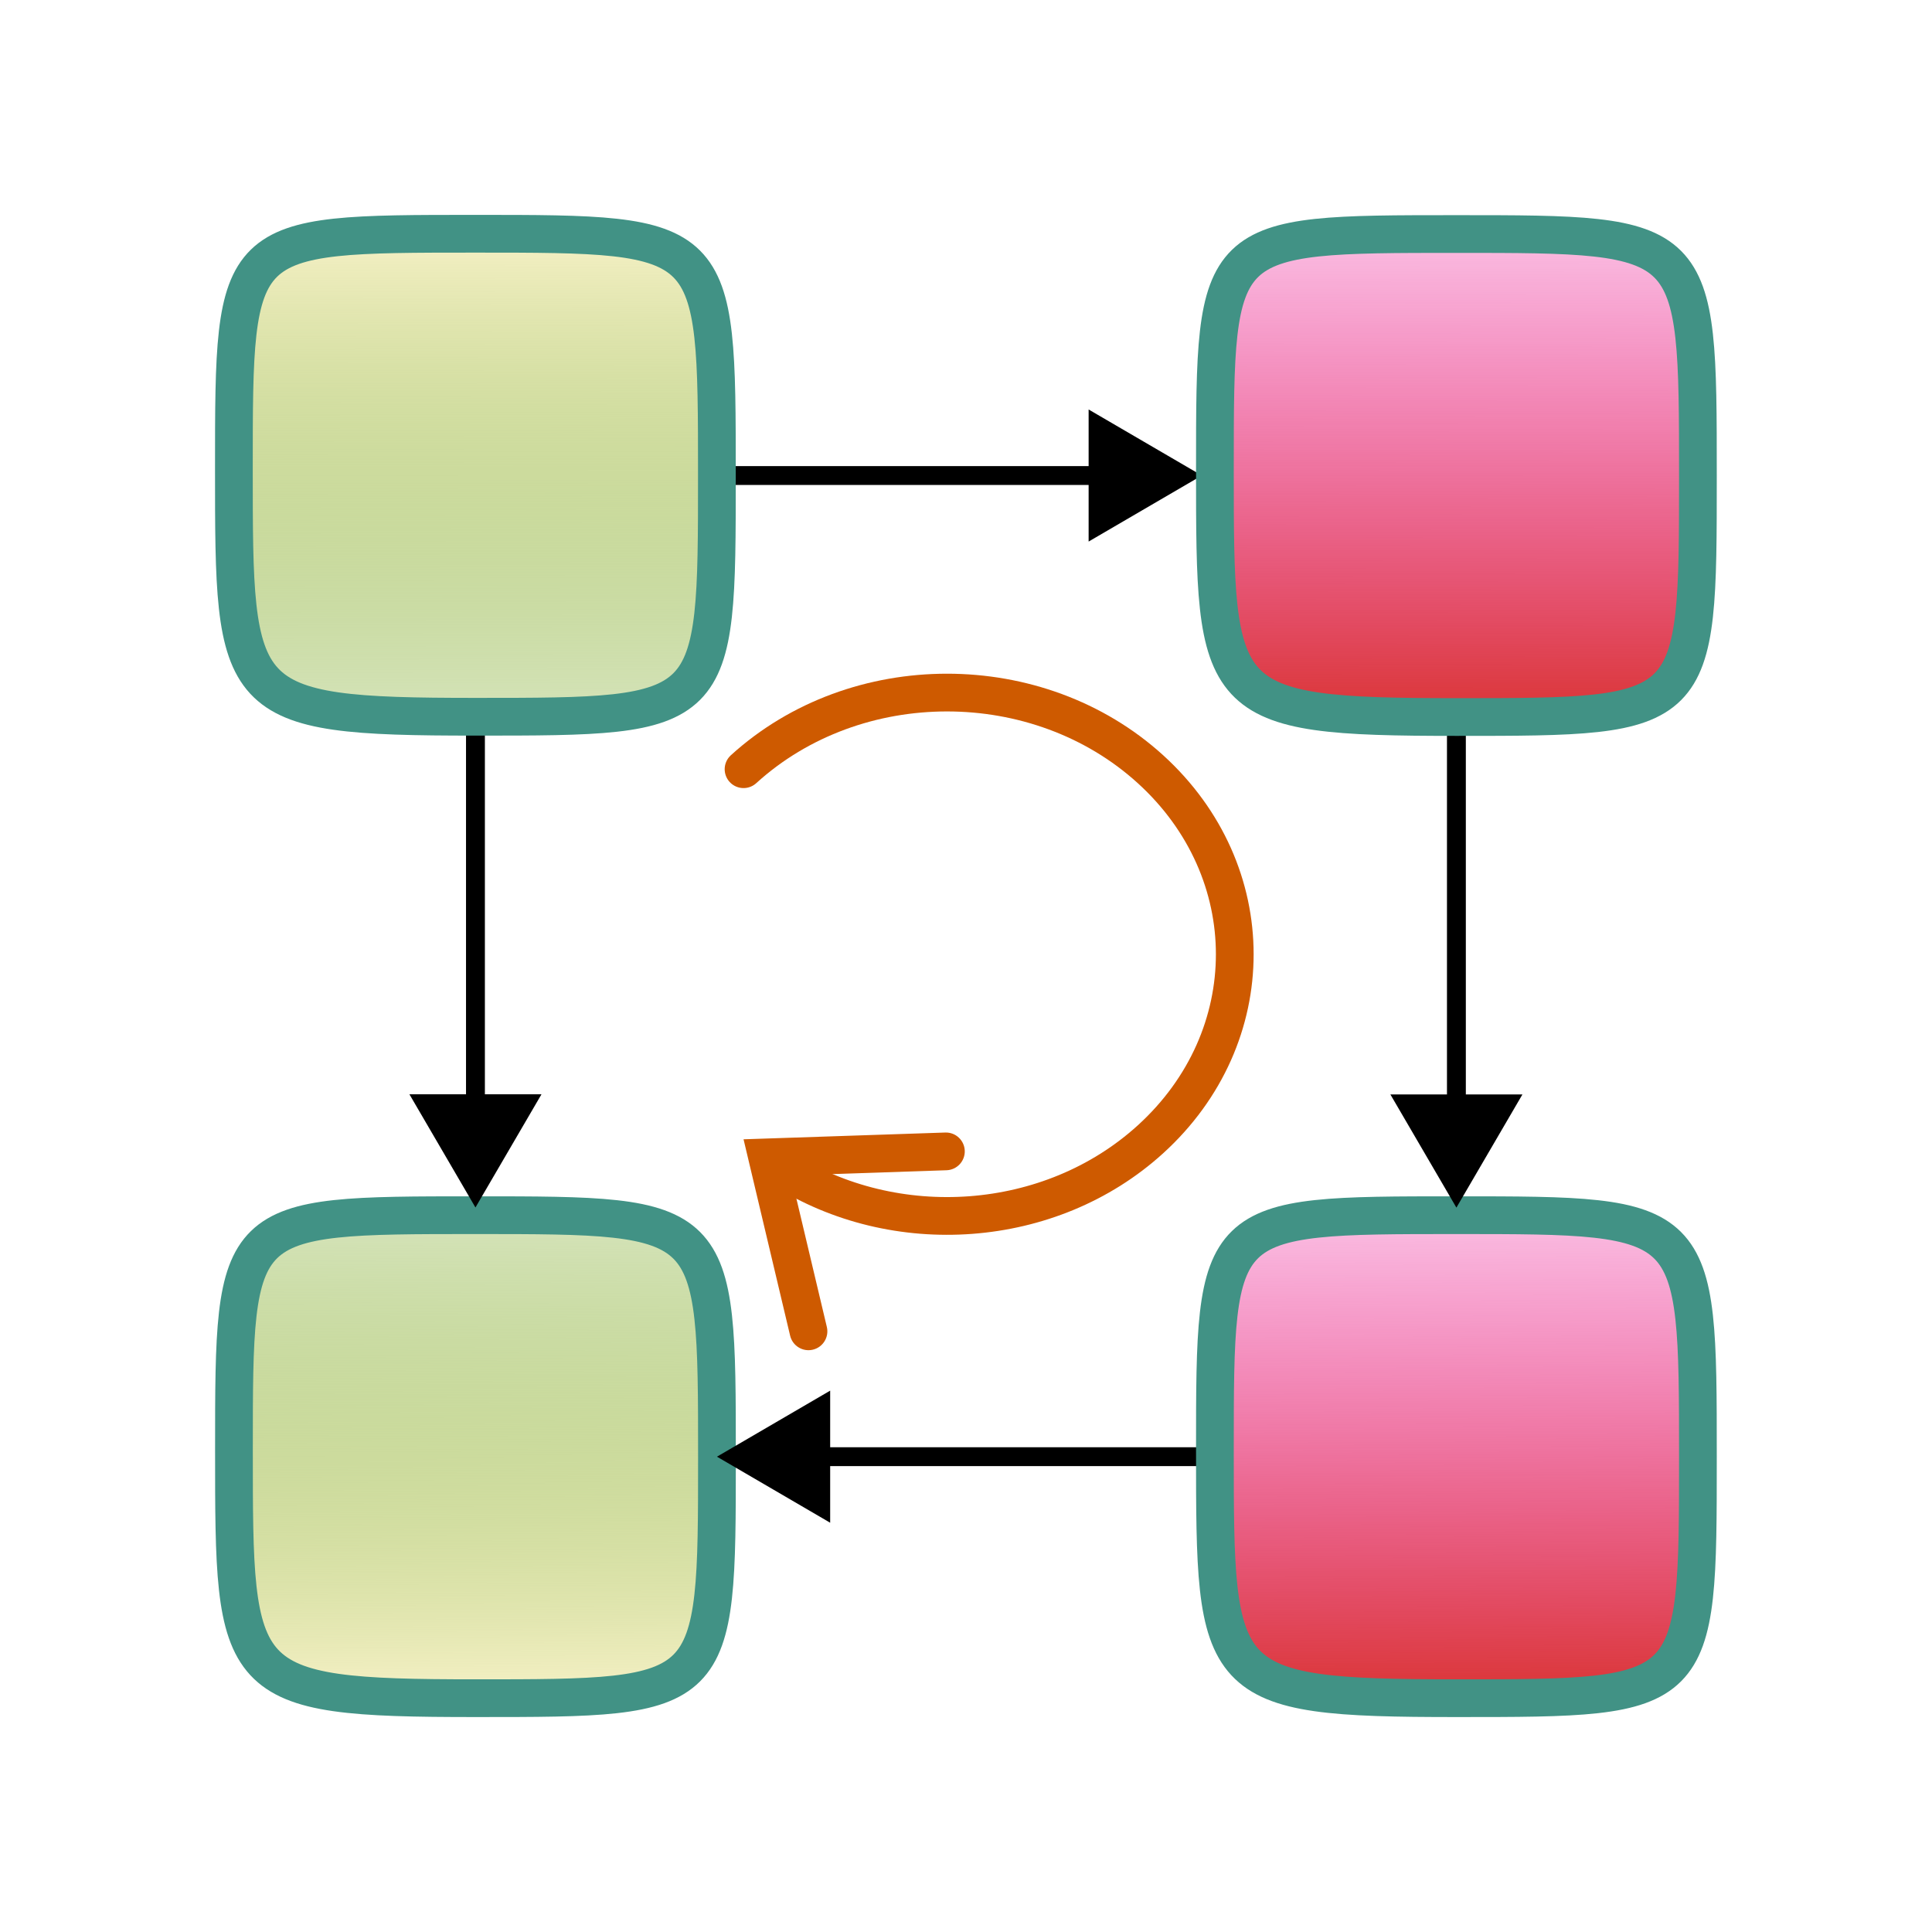
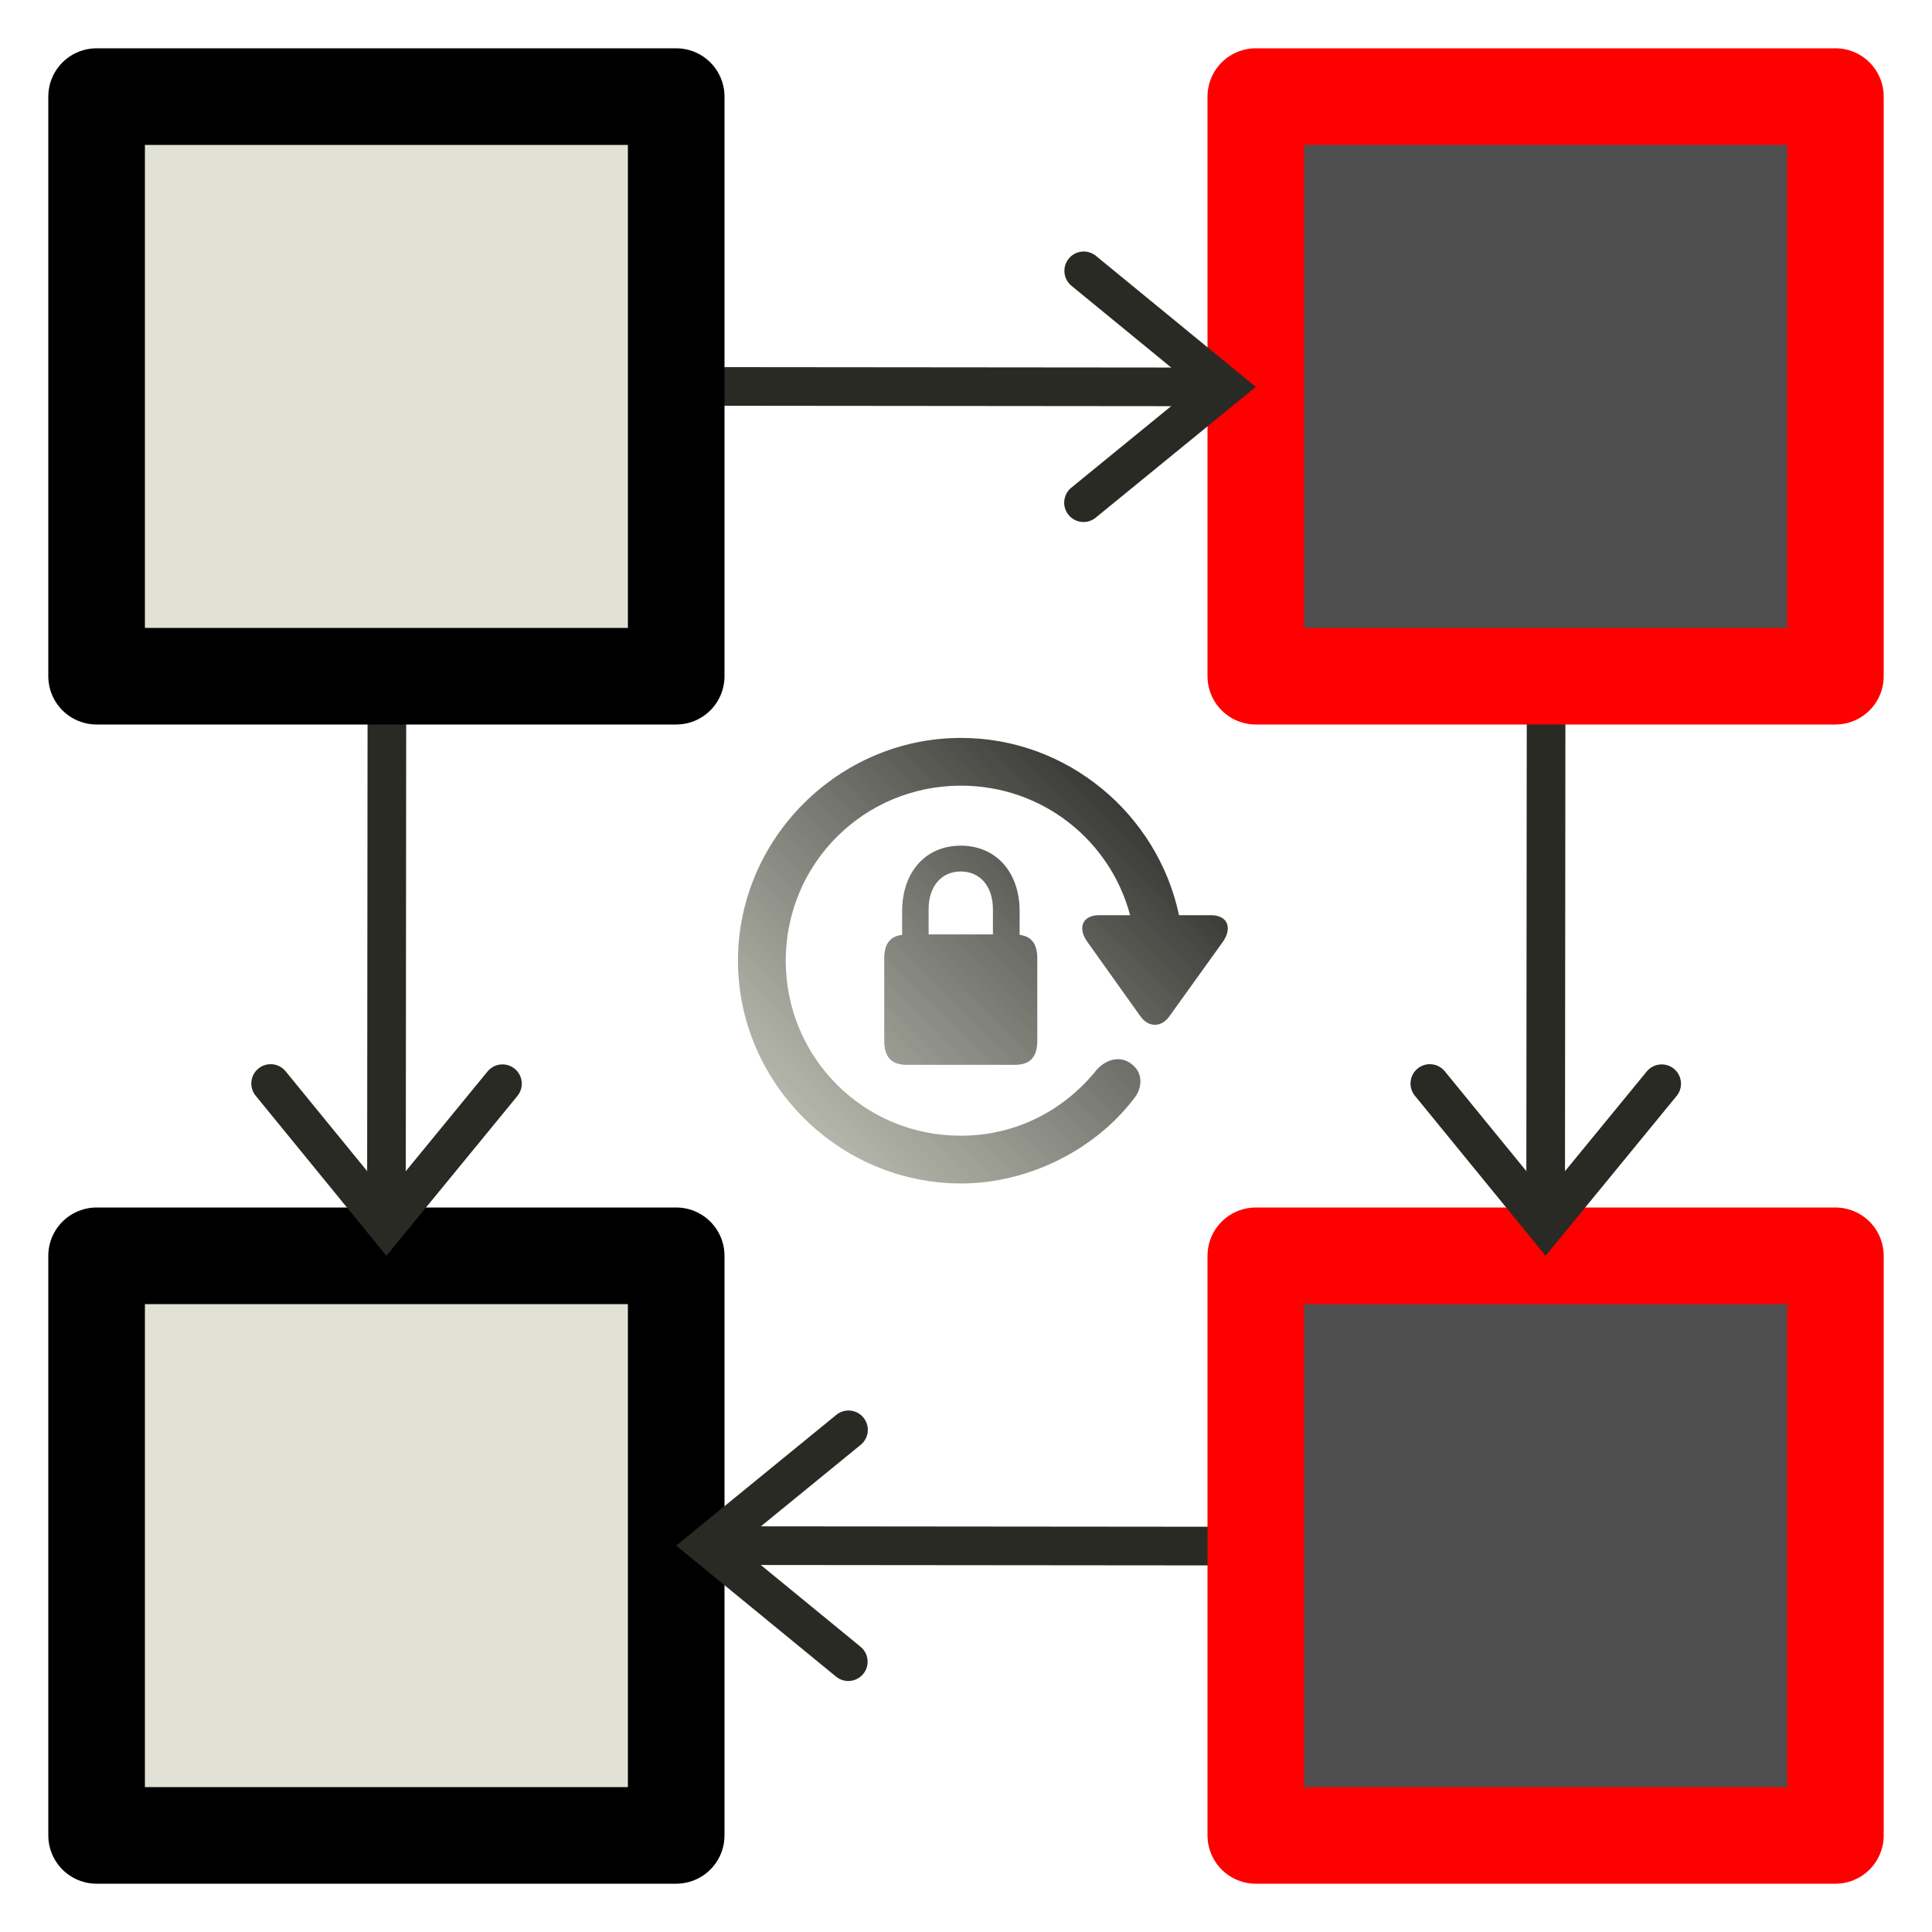
- <svg xmlns="http://www.w3.org/2000/svg" xmlns:ns1="http://vectornator.io" height="100%" stroke-miterlimit="10" style="fill-rule:nonzero;clip-rule:evenodd;stroke-linecap:round;stroke-linejoin:round;" version="1.1" viewBox="0 0 1024 1024" width="100%" xml:space="preserve">
+ <svg xmlns="http://www.w3.org/2000/svg" xmlns:ns1="http://vectornator.io" stroke-miterlimit="10" style="fill-rule:nonzero;clip-rule:evenodd;stroke-linecap:round;stroke-linejoin:round;" version="1.1" viewBox="0 0 100 100" xml:space="preserve">
  <defs>
-     <linearGradient gradientTransform="matrix(1 0 0 1 0 0)" gradientUnits="userSpaceOnUse" id="LinearGradient" x1="251.344" x2="252.455" y1="900.19" y2="645.164">
-       <stop offset="0" stop-color="#f6f1c6" />
-       <stop offset="1" stop-color="#689c05" stop-opacity="0.277" />
-     </linearGradient>
-     <linearGradient gradientTransform="matrix(1 0 0 1 -0.0359955 -0.0747856)" gradientUnits="userSpaceOnUse" id="LinearGradient_2" x1="251.73" x2="252.036" y1="123.379" y2="380.075">
-       <stop offset="0" stop-color="#f6f1c6" />
-       <stop offset="1" stop-color="#689c05" stop-opacity="0.277" />
-     </linearGradient>
-     <linearGradient gradientTransform="matrix(1 0 0 1 0 0)" gradientUnits="userSpaceOnUse" id="LinearGradient_3" x1="772.77" x2="771.442" y1="899.573" y2="645.767">
-       <stop offset="0" stop-color="#da3535" />
-       <stop offset="0.989" stop-color="#ed0990" stop-opacity="0.277" />
-     </linearGradient>
-     <linearGradient gradientTransform="matrix(1 0 0 1 0 0)" gradientUnits="userSpaceOnUse" id="LinearGradient_4" x1="771.925" x2="772.352" y1="380.075" y2="124.827">
-       <stop offset="0" stop-color="#da3535" />
-       <stop offset="0.989" stop-color="#ed0990" stop-opacity="0.277" />
+     <clipPath id="TextBounds">
+       <rect height="30" width="29.32" x="34.717" y="34.729" />
+     </clipPath>
+     <linearGradient gradientTransform="matrix(1 0 0 1 0 0)" gradientUnits="userSpaceOnUse" id="LinearGradient" x1="34.666" x2="64.158" y1="64.607" y2="34.669">
+       <stop offset="0" stop-color="#d9dbca" stop-opacity="0.8" />
+       <stop offset="1" stop-color="#000000" />
    </linearGradient>
  </defs>
-   <clipPath id="ArtboardFrame">
-     <rect height="1024" width="1024" x="0" y="0" />
-   </clipPath>
-   <g clip-path="url(#ArtboardFrame)" id="Layer-1" ns1:layerName="Layer 1">
-     <path d="M1538.19 189.867L1538.11 189.906" fill="none" fill-rule="evenodd" opacity="1" stroke="none" />
-     <path d="M124 768.624C124 644.074 124 644.074 252 644.074C380 644.074 380 644.074 380 772.074C380 900.074 380 900.074 252 900.074C124 900.074 124 893.175 124 768.624Z" fill="url(#LinearGradient)" fill-rule="evenodd" opacity="1" stroke="#419285" stroke-linecap="round" stroke-linejoin="round" stroke-width="20" />
+   <g id="Layer-1" ns1:layerName="Layer 1">
+     <path d="M5 65L35 65L35 95L5 95L5 65Z" fill="#d9dbca" fill-opacity="0.8" fill-rule="evenodd" opacity="1" stroke="#000000" stroke-linecap="round" stroke-linejoin="round" stroke-width="5" />
    <g opacity="1">
-       <path d="M414.595 619.507C474.074 657.387 556.652 652.171 609.783 603.852C669.343 549.686 669.343 461.866 609.783 407.7C550.223 353.534 453.656 353.534 394.096 407.7" fill="none" stroke="#ce5a00" stroke-linecap="round" stroke-linejoin="round" stroke-width="20" />
-       <g fill="#ce5a00" stroke="none">
-         <path d="M501.01 600.265L406.312 603.443L394.097 603.853L396.918 615.745L418.784 707.939C420.059 713.313 425.449 716.636 430.822 715.361C436.196 714.086 439.519 708.697 438.245 703.323L416.378 611.13L406.983 623.432L501.681 620.254C507.201 620.069 511.525 615.444 511.34 609.924C511.155 604.405 506.53 600.08 501.01 600.265Z" fill="#ce5a00" />
+       <path d="M37.579 80.002C40.413 80.005 65 80.027 65 80.027" fill="none" stroke="#292a24" stroke-linecap="square" stroke-linejoin="round" stroke-width="2" />
+       <g fill="#292a24" stroke="none">
+         <path d="M43.286 73.234L35.947 79.227L35 80L35.946 80.775L43.273 86.781C43.701 87.132 44.331 87.069 44.681 86.642C45.031 86.215 44.968 85.585 44.541 85.235L37.213 79.228L37.212 80.776L44.551 74.782C44.978 74.433 45.042 73.803 44.693 73.376C44.343 72.948 43.713 72.884 43.286 73.234Z" fill="#292a24" />
+       </g>
+     </g>
+     <path d="M65 65L95 65L95 95L65 95L65 65Z" fill="#242424" fill-opacity="0.8" fill-rule="evenodd" opacity="1" stroke="#ff0000" stroke-linecap="round" stroke-linejoin="round" stroke-width="5" />
+     <g opacity="1">
+       <path d="M80.002 62.421C80.005 59.587 80.027 35 80.027 35" fill="none" stroke="#292a24" stroke-linecap="square" stroke-linejoin="round" stroke-width="2" />
+       <g fill="#292a24" stroke="none">
+         <path d="M73.234 56.714L79.227 64.053L80 65L80.775 64.055L86.781 56.727C87.132 56.299 87.069 55.669 86.642 55.319C86.215 54.969 85.585 55.032 85.235 55.459L79.228 62.787L80.776 62.788L74.782 55.449C74.433 55.022 73.803 54.958 73.376 55.307C72.948 55.657 72.884 56.287 73.234 56.714Z" fill="#292a24" />
+       </g>
+     </g>
+     <path d="M65 5L95 5L95 35L65 35L65 5Z" fill="#242424" fill-opacity="0.8" fill-rule="evenodd" opacity="1" stroke="#ff0000" stroke-linecap="round" stroke-linejoin="round" stroke-width="5" />
+     <g opacity="1">
+       <path d="M62.421 20.025C59.587 20.022 35 20 35 20" fill="none" stroke="#292a24" stroke-linecap="square" stroke-linejoin="round" stroke-width="2" />
+       <g fill="#292a24" stroke="none">
+         <path d="M56.714 26.793L64.053 20.8L65 20.027L64.055 19.252L56.727 13.245C56.299 12.895 55.669 12.958 55.319 13.385C54.969 13.812 55.032 14.442 55.459 14.792L62.787 20.799L62.788 19.251L55.449 25.244C55.022 25.594 54.958 26.224 55.307 26.651C55.657 27.079 56.287 27.143 56.714 26.793Z" fill="#292a24" />
      </g>
    </g>
    <g opacity="1">
-       <path d="M425.007 772.074C448.809 772.074 640 772.074 640 772.074" fill="none" stroke="#000000" stroke-linecap="square" stroke-linejoin="miter" stroke-width="10" />
-       <g fill="#000000" stroke="none">
-         <path d="M440.007 737.074L380.007 772.074L440.007 807.074L440.007 737.074Z" fill="#000000" />
+       <path d="M20.002 62.421C20.005 59.587 20.027 35 20.027 35" fill="none" stroke="#292a24" stroke-linecap="square" stroke-linejoin="round" stroke-width="2" />
+       <g fill="#292a24" stroke="none">
+         <path d="M13.233 56.714L19.227 64.053L20 65L20.775 64.055L26.781 56.727C27.131 56.299 27.069 55.669 26.642 55.319C26.215 54.969 25.585 55.032 25.235 55.459L19.228 62.787L20.776 62.788L14.783 55.449C14.433 55.022 13.803 54.958 13.376 55.307C12.948 55.657 12.884 56.287 13.233 56.714Z" fill="#292a24" />
      </g>
    </g>
-     <g opacity="1">
-       <path d="M252 594.993C252 571.191 252 380 252 380" fill="none" stroke="#000000" stroke-linecap="square" stroke-linejoin="miter" stroke-width="10" />
-       <g fill="#000000" stroke="none">
-         <path d="M217 579.993L252 639.993L287 579.993L217 579.993Z" fill="#000000" />
-       </g>
-     </g>
-     <g opacity="1">
-       <path d="M591.993 252.037C568.191 252.037 377 252.037 377 252.037" fill="none" stroke="#000000" stroke-linecap="square" stroke-linejoin="miter" stroke-width="10" />
-       <g fill="#000000" stroke="none">
-         <path d="M576.993 287.037L636.993 252.037L576.993 217.037L576.993 287.037Z" fill="#000000" />
-       </g>
-     </g>
-     <path d="M123.964 248.441C123.964 123.891 123.964 123.891 251.964 123.891C379.964 123.891 379.964 123.891 379.964 251.891C379.964 379.891 379.964 379.891 251.964 379.891C123.964 379.891 123.964 372.992 123.964 248.441Z" fill="url(#LinearGradient_2)" fill-rule="evenodd" opacity="1" stroke="#419285" stroke-linecap="round" stroke-linejoin="round" stroke-width="20" />
-     <path d="M643.925 768.624C643.925 644.074 643.925 644.074 771.925 644.074C899.925 644.074 899.925 644.074 899.925 772.074C899.925 900.074 899.925 900.074 771.925 900.074C643.925 900.074 643.925 893.175 643.925 768.624Z" fill="url(#LinearGradient_3)" fill-rule="evenodd" opacity="1" stroke="#419285" stroke-linecap="round" stroke-linejoin="round" stroke-width="20" />
-     <g opacity="1">
-       <path d="M771.925 595.068C771.925 571.266 771.925 380.075 771.925 380.075" fill="none" stroke="#000000" stroke-linecap="square" stroke-linejoin="miter" stroke-width="10" />
-       <g fill="#000000" stroke="none">
-         <path d="M736.925 580.068L771.925 640.068L806.925 580.068L736.925 580.068Z" fill="#000000" />
-       </g>
-     </g>
-     <path d="M643.925 248.588C643.925 124.037 643.925 124.037 771.925 124.037C899.925 124.037 899.925 124.037 899.925 252.037C899.925 380.037 899.925 380.037 771.925 380.037C643.925 380.037 643.925 373.138 643.925 248.588Z" fill="url(#LinearGradient_4)" fill-rule="evenodd" opacity="1" stroke="#419285" stroke-linecap="round" stroke-linejoin="round" stroke-width="20" />
+     <path d="M5 5L35 5L35 35L5 35L5 5Z" fill="#d9dbca" fill-opacity="0.8" fill-rule="evenodd" opacity="1" stroke="#000000" stroke-linecap="square" stroke-linejoin="round" stroke-width="5" />
+     <path clip-path="url(#TextBounds)" d="M38.197 49.725C38.197 56.041 43.412 61.256 49.74 61.256C53.244 61.256 56.654 59.51 58.658 56.909C59.197 56.264 59.127 55.491 58.576 55.08C58.002 54.623 57.276 54.811 56.772 55.362C55.108 57.448 52.612 58.784 49.74 58.784C44.713 58.795 40.67 54.752 40.67 49.725C40.67 44.698 44.713 40.666 49.74 40.666C53.947 40.666 57.463 43.491 58.494 47.37L56.889 47.37C56.01 47.37 55.764 48.049 56.291 48.764L59.022 52.596C59.444 53.194 60.112 53.194 60.533 52.596L63.276 48.776C63.803 48.049 63.557 47.37 62.678 47.37L61.026 47.37C59.924 42.155 55.26 38.194 49.74 38.194C43.412 38.194 38.197 43.409 38.197 49.725ZM45.768 53.873C45.768 54.729 46.154 55.116 46.94 55.116L52.518 55.116C53.303 55.116 53.69 54.729 53.69 53.873L53.69 49.608C53.69 48.858 53.385 48.459 52.776 48.389L52.776 47.17C52.776 45.131 51.545 43.772 49.729 43.772C47.912 43.772 46.694 45.131 46.694 47.17L46.694 48.389C46.072 48.459 45.768 48.858 45.768 49.608L45.768 53.873ZM48.065 48.366L48.065 47.065C48.065 45.881 48.721 45.108 49.729 45.108C50.737 45.108 51.393 45.881 51.393 47.065L51.393 48.366L48.065 48.366Z" fill="url(#LinearGradient)" fill-rule="evenodd" opacity="1" stroke="none" />
  </g>
</svg>
